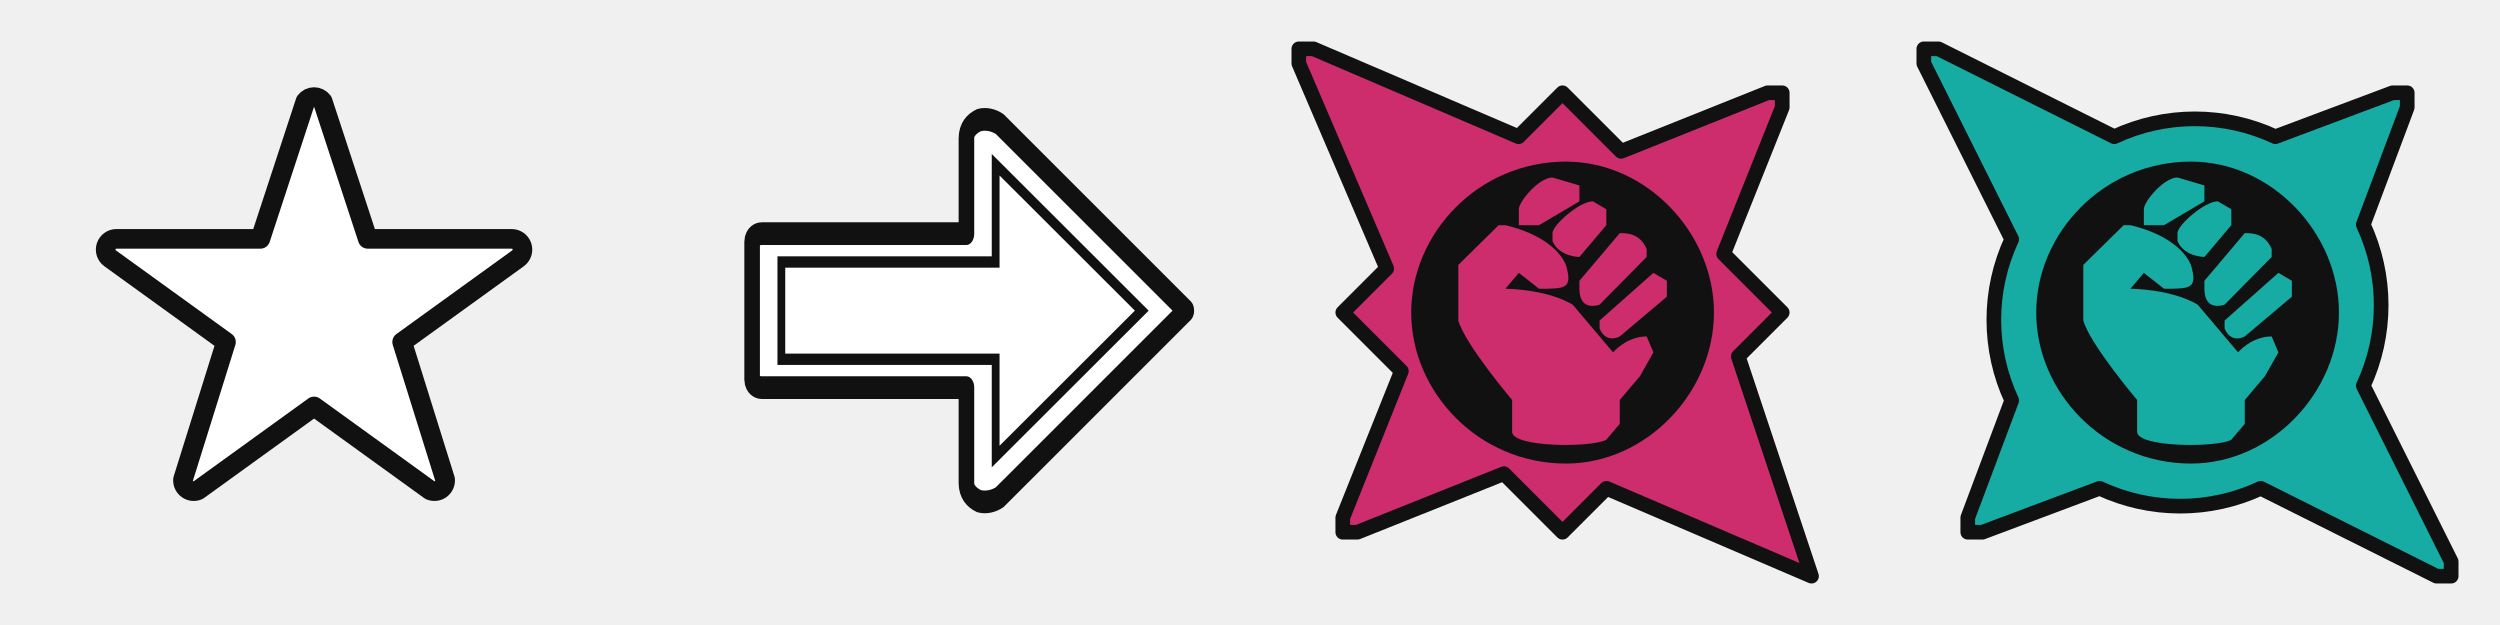
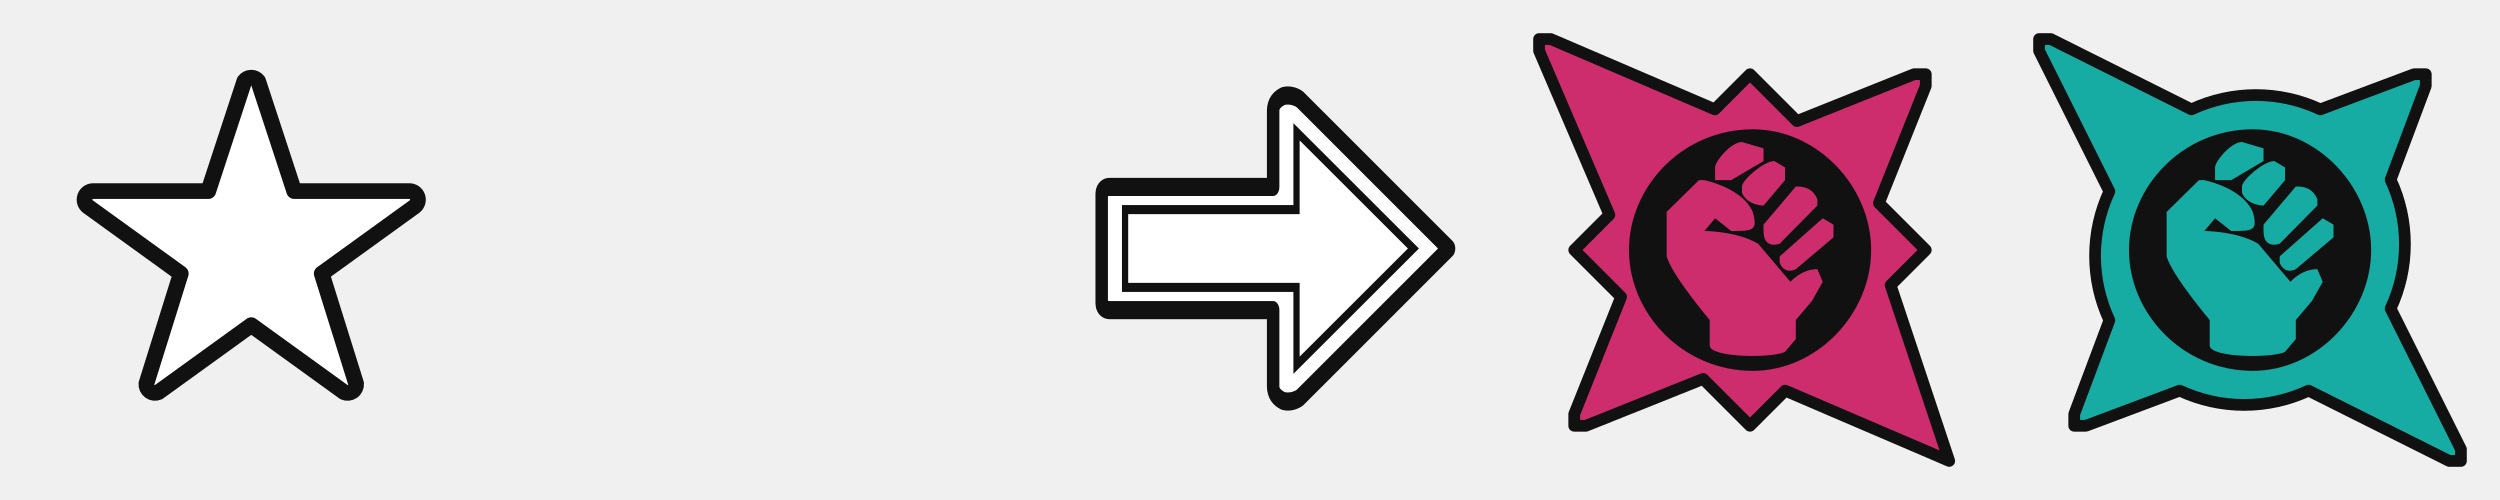
- <svg xmlns="http://www.w3.org/2000/svg" xml:space="preserve" style="fill-rule:evenodd;clip-rule:evenodd;stroke-linejoin:round;stroke-miterlimit:6" viewBox="0 0 1024 256">
+ <svg xmlns="http://www.w3.org/2000/svg" xml:space="preserve" style="fill-rule:evenodd;clip-rule:evenodd;stroke-linejoin:round;stroke-miterlimit:6" width="1280px" height="256px" viewBox="0 0 1280 256">
  <path d="M124 29a5 5 0 0 1 8 0l21 64h67a5 5 0 0 1 3 9l-54 39 20 64a5 5 0 0 1-7 5l-54-39-54 39a5 5 0 0 1-7-5l20-64-54-39a5 5 0 0 1 3-9h67l21-64Z" style="fill:#fff;stroke:#111;stroke-width:9.14px" transform="matrix(.88 0 0 .88 16 16)" />
-   <path d="M258 166c-4 0-7-2-7-4V94c0-2 3-4 7-4h147V43c0-4 3-7 9-9 5-1 11 0 15 2l134 92-134 92c-4 2-10 3-15 2-6-2-9-5-9-9v-47H258Z" style="fill:#fff;stroke:#111;stroke-width:11.2px;stroke-miterlimit:1.5" transform="matrix(.57 0 0 .83 165 21)" />
-   <path d="M272 152v-48h154V56l105 72-105 72v-48H272Z" style="fill:#fff;stroke:#111;stroke-width:5.6px;stroke-linejoin:miter;stroke-miterlimit:3" transform="matrix(.57 0 0 .83 165 21)" />
-   <path d="m488 497-6-14v-1h1l14 6 3-3 4 4 10-4h1v1l-4 10 4 4-3 3 5 15-14-6-3 3-4-4-10 4h-1v-1l4-10-4-4 3-3Z" style="fill:#cd2d6c;stroke:#111;stroke-width:1px;stroke-linecap:round;stroke-miterlimit:1" transform="matrix(6 0 0 6 -2360 -2872)" />
-   <path d="M770 82c12 0 22 9 22 19s-10 19-22 19c-13 0-23-9-23-19s10-19 23-19Zm-10 8-6 5v7c1 3 8 10 8 10v4c0 2 12 2 14 1l2-2v-3l3-3 2-3-1-2c-3 0-5 2-5 2l-6-6c-4-2-10-2-10-2l2-2 3 2c4 0 5 0 4-3-1-2-4-4-9-5h-1Zm3-2v2h3l6-3v-2l-4-1c-2 0-5 3-5 4Zm5 3v1c1 2 4 2 4 2l4-4v-2l-2-1c-2 0-6 3-6 4Zm4 6v1c0 3 3 2 3 2l7-6v-1c-1-2-3-2-4-2l-6 6Zm3 5v1c1 2 3 1 3 1l7-5v-2l-2-1-8 6Z" style="fill:#111" transform="matrix(2.7556 0 0 3.2548 -1480.4 -200.7)" />
-   <path d="m488 495-6-12v-1h1l12 6a13 13 0 0 1 11 0l8-3h1v1l-3 8a13 13 0 0 1 0 11l6 12v1h-1l-12-6a13 13 0 0 1-11 0l-8 3h-1v-1l3-8a13 13 0 0 1 0-11Z" style="fill:#16aca3;stroke:#111;stroke-width:1px;stroke-linecap:round;stroke-miterlimit:1" transform="matrix(6 0 0 6 -2104 -2872)" />
+   <path d="M258 166c-4 0-7-2-7-4V94c0-2 3-4 7-4h147V43c0-4 3-7 9-9 5-1 11 0 15 2l134 92-134 92c-4 2-10 3-15 2-6-2-9-5-9-9v-47H258Z" style="fill:#fff;stroke:#111;stroke-width:11.2px;stroke-miterlimit:1.5" transform="matrix(.57 0 0 .83 421 21)" />
+   <path d="M272 152v-48h154V56l105 72-105 72v-48H272Z" style="fill:#fff;stroke:#111;stroke-width:5.6px;stroke-linejoin:miter;stroke-miterlimit:3" transform="matrix(.57 0 0 .83 421 21)" />
+   <path d="m488 497-6-14v-1h1l14 6 3-3 4 4 10-4h1v1l-4 10 4 4-3 3 5 15-14-6-3 3-4-4-10 4h-1v-1l4-10-4-4 3-3Z" style="fill:#cd2d6c;stroke:#111;stroke-width:1px;stroke-linecap:round;stroke-miterlimit:1" transform="matrix(6 0 0 6 -2104 -2872)" />
  <path d="M770 82c12 0 22 9 22 19s-10 19-22 19c-13 0-23-9-23-19s10-19 23-19Zm-10 8-6 5v7c1 3 8 10 8 10v4c0 2 12 2 14 1l2-2v-3l3-3 2-3-1-2c-3 0-5 2-5 2l-6-6c-4-2-10-2-10-2l2-2 3 2c4 0 5 0 4-3-1-2-4-4-9-5h-1Zm3-2v2h3l6-3v-2l-4-1c-2 0-5 3-5 4Zm5 3v1c1 2 4 2 4 2l4-4v-2l-2-1c-2 0-6 3-6 4Zm4 6v1c0 3 3 2 3 2l7-6v-1c-1-2-3-2-4-2l-6 6Zm3 5v1c1 2 3 1 3 1l7-5v-2l-2-1-8 6Z" style="fill:#111" transform="matrix(2.7556 0 0 3.2548 -1224.4 -200.7)" />
+   <path d="m488 495-6-12v-1h1l12 6a13 13 0 0 1 11 0l8-3h1v1l-3 8a13 13 0 0 1 0 11l6 12v1h-1l-12-6a13 13 0 0 1-11 0l-8 3h-1v-1l3-8a13 13 0 0 1 0-11Z" style="fill:#16aca3;stroke:#111;stroke-width:1px;stroke-linecap:round;stroke-miterlimit:1" transform="matrix(6 0 0 6 -1848 -2872)" />
+   <path d="M770 82c12 0 22 9 22 19s-10 19-22 19c-13 0-23-9-23-19s10-19 23-19Zm-10 8-6 5v7c1 3 8 10 8 10v4c0 2 12 2 14 1l2-2v-3l3-3 2-3-1-2c-3 0-5 2-5 2l-6-6c-4-2-10-2-10-2l2-2 3 2c4 0 5 0 4-3-1-2-4-4-9-5h-1Zm3-2v2h3l6-3v-2l-4-1c-2 0-5 3-5 4Zm5 3v1c1 2 4 2 4 2l4-4v-2l-2-1c-2 0-6 3-6 4Zm4 6v1c0 3 3 2 3 2l7-6v-1c-1-2-3-2-4-2l-6 6Zm3 5v1c1 2 3 1 3 1l7-5v-2l-2-1-8 6Z" style="fill:#111" transform="matrix(2.7556 0 0 3.2548 -968.4 -200.7)" />
</svg>
